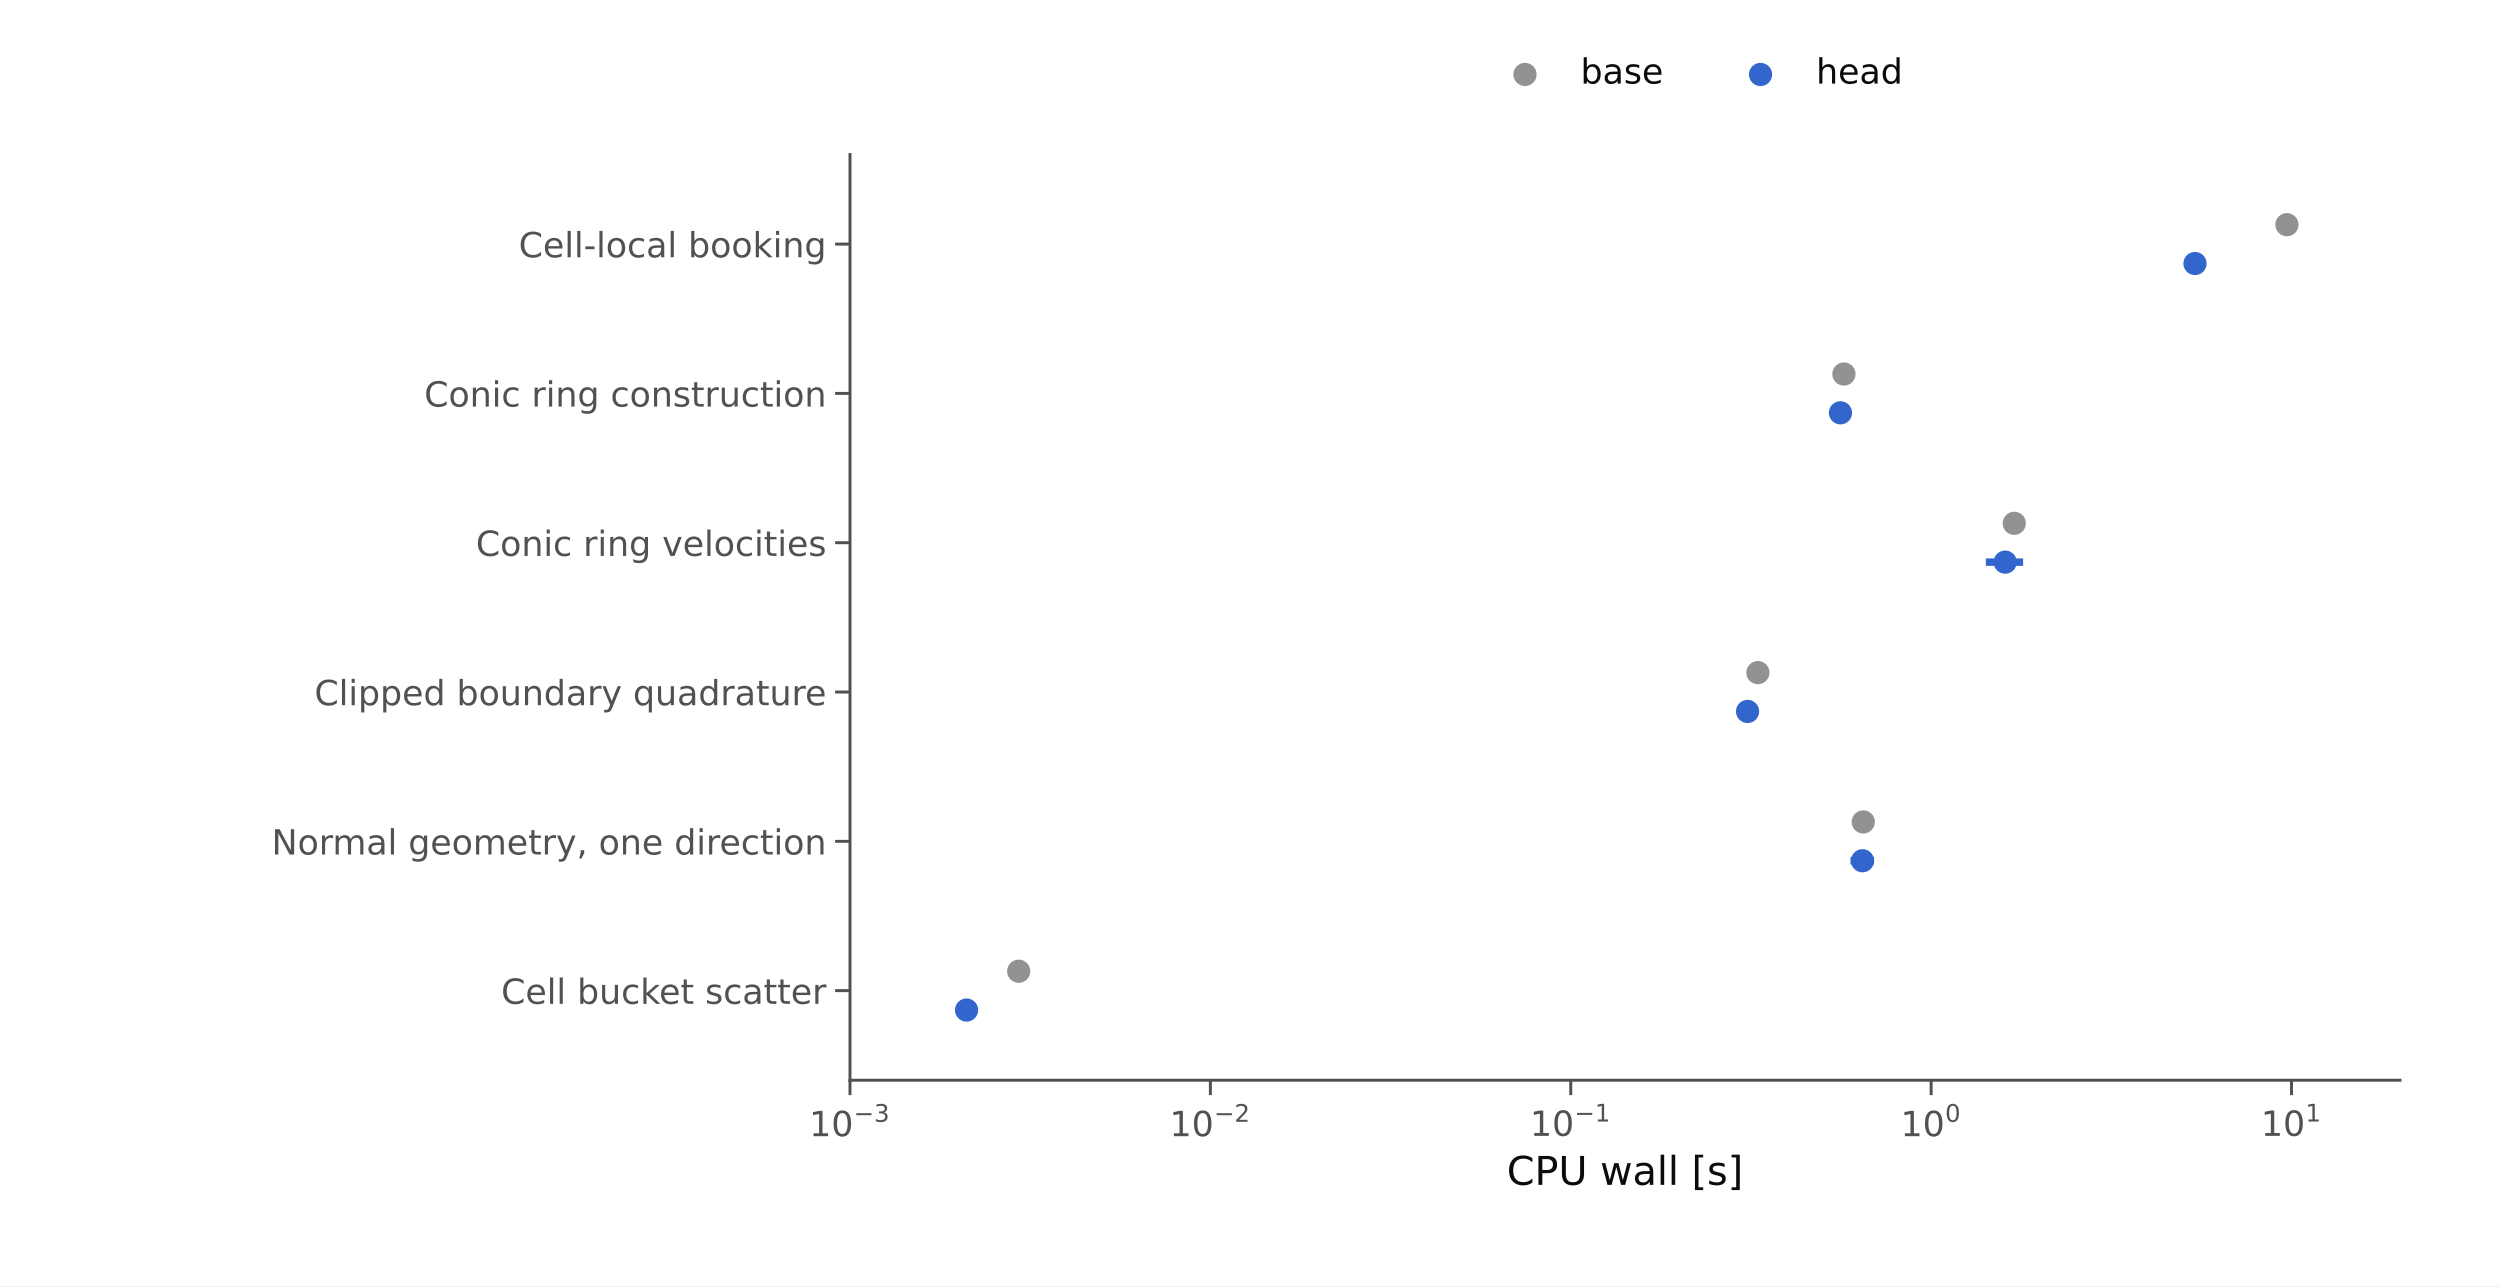
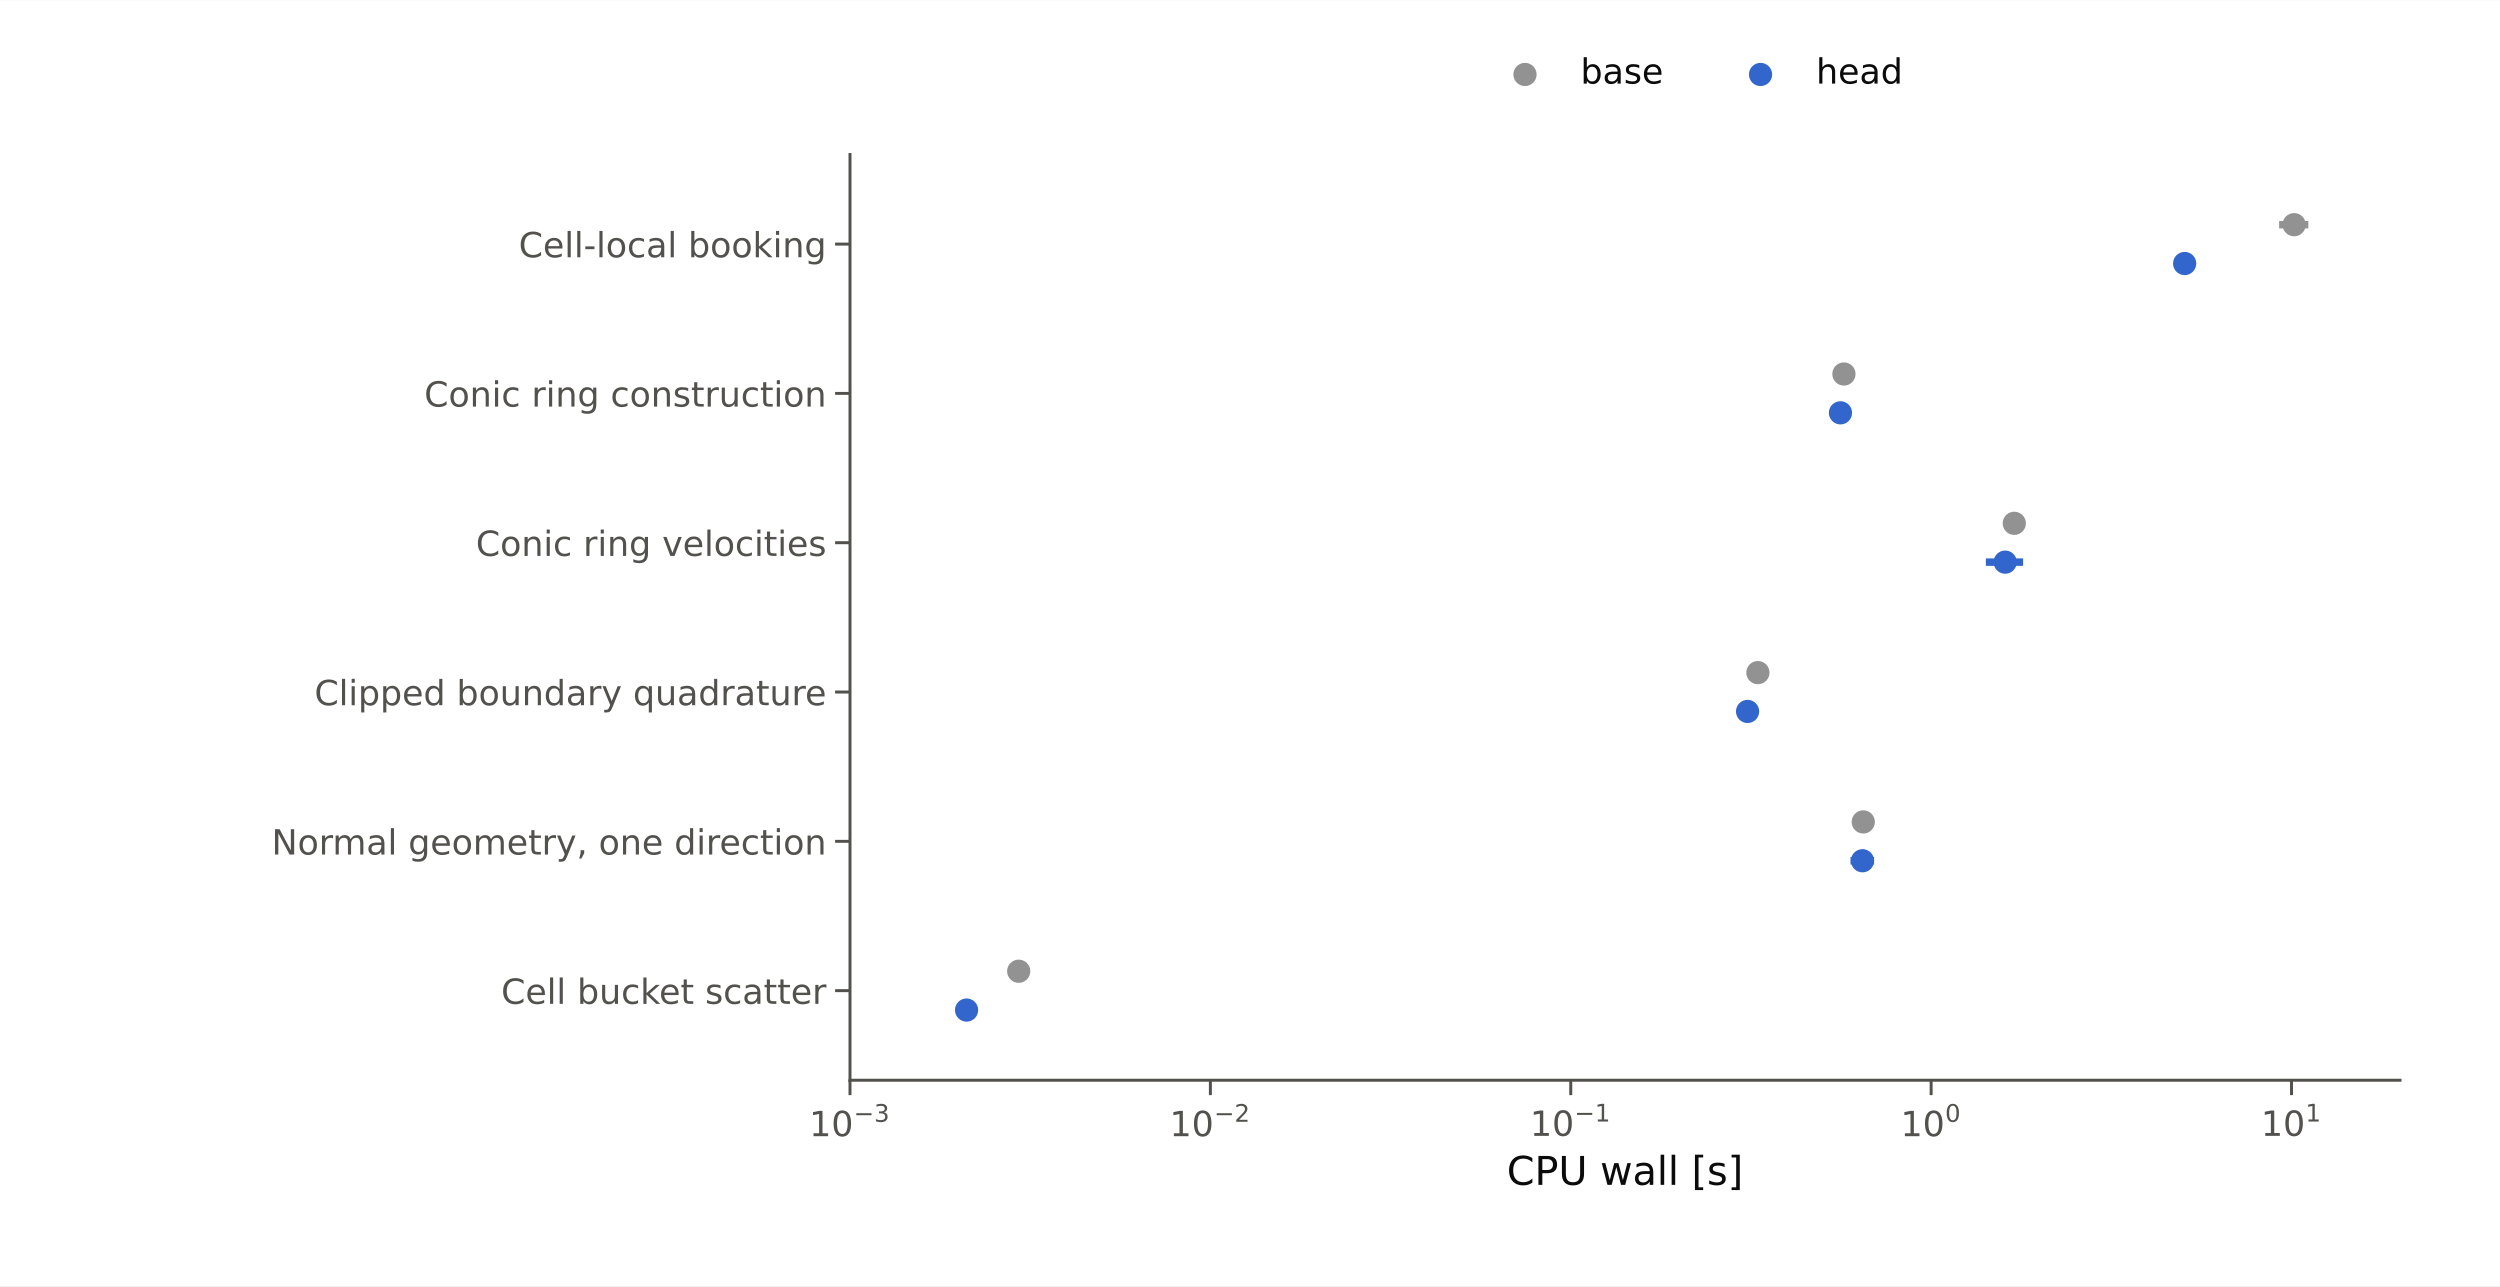
<svg xmlns="http://www.w3.org/2000/svg" xmlns:xlink="http://www.w3.org/1999/xlink" width="31.1cm" height="16cm" viewBox="0 0 1008 518.4" version="1.1">
  <defs>
    <style type="text/css">*{stroke-linejoin: round; stroke-linecap: butt}</style>
  </defs>
  <g id="figure_1">
    <g id="patch_1">
      <path d="M 0 518.4  L 1008 518.4  L 1008 0  L 0 0  z " style="fill: #ffffff" />
    </g>
    <g id="axes_1">
      <g id="patch_2">
        <path d="M 342.72 435.456  L 967.68 435.456  L 967.68 62.208  L 342.72 62.208  z " style="fill: #ffffff" />
      </g>
      <g id="matplotlib.axis_1">
        <g id="xtick_1">
          <g id="line2d_1">
            <defs>
-               <path id="ma15130c07b" d="M 0 0  L 0 6  " style="stroke: #52514e; stroke-width: 1.2" />
+               <path id="md752ea3f9a" d="M 0 0  L 0 6  " style="stroke: #52514e; stroke-width: 1.2" />
            </defs>
            <g>
-               <use xlink:href="#ma15130c07b" x="342.72" y="435.456" style="fill: #52514e; stroke: #52514e; stroke-width: 1.2" />
+               <use xlink:href="#md752ea3f9a" x="342.72" y="435.456" style="fill: #52514e; stroke: #52514e; stroke-width: 1.2" />
            </g>
          </g>
          <g id="text_1">
            <g style="fill: #52514e" transform="translate(326.27 458.116) scale(0.14 -0.14)">
              <defs>
                <path id="DejaVuSans-14" d="M 794 531  L 1825 531  L 1825 4091  L 703 3866  L 703 4441  L 1819 4666  L 2450 4666  L 2450 531  L 3481 531  L 3481 0  L 794 0  L 794 531  z " transform="scale(0.015625)" />
                <path id="DejaVuSans-13" d="M 2034 4250  Q 1547 4250 1301 3770  Q 1056 3291 1056 2328  Q 1056 1369 1301 889  Q 1547 409 2034 409  Q 2525 409 2770 889  Q 3016 1369 3016 2328  Q 3016 3291 2770 3770  Q 2525 4250 2034 4250  z M 2034 4750  Q 2819 4750 3233 4129  Q 3647 3509 3647 2328  Q 3647 1150 3233 529  Q 2819 -91 2034 -91  Q 1250 -91 836 529  Q 422 1150 422 2328  Q 422 3509 836 4129  Q 1250 4750 2034 4750  z " transform="scale(0.015625)" />
                <path id="DejaVuSans-c9c" d="M 678 2272  L 4684 2272  L 4684 1741  L 678 1741  L 678 2272  z " transform="scale(0.015625)" />
                <path id="DejaVuSans-16" d="M 2597 2516  Q 3050 2419 3304 2112  Q 3559 1806 3559 1356  Q 3559 666 3084 287  Q 2609 -91 1734 -91  Q 1441 -91 1130 -33  Q 819 25 488 141  L 488 750  Q 750 597 1062 519  Q 1375 441 1716 441  Q 2309 441 2620 675  Q 2931 909 2931 1356  Q 2931 1769 2642 2001  Q 2353 2234 1838 2234  L 1294 2234  L 1294 2753  L 1863 2753  Q 2328 2753 2575 2939  Q 2822 3125 2822 3475  Q 2822 3834 2567 4026  Q 2313 4219 1838 4219  Q 1578 4219 1281 4162  Q 984 4106 628 3988  L 628 4550  Q 988 4650 1302 4700  Q 1616 4750 1894 4750  Q 2613 4750 3031 4423  Q 3450 4097 3450 3541  Q 3450 3153 3228 2886  Q 3006 2619 2597 2516  z " transform="scale(0.015625)" />
              </defs>
              <use xlink:href="#DejaVuSans-14" transform="translate(0 0.746875)" />
              <use xlink:href="#DejaVuSans-13" transform="translate(63.62305 0.746875)" />
              <use xlink:href="#DejaVuSans-c9c" transform="translate(128.2031 42.04688) scale(0.7)" />
              <use xlink:href="#DejaVuSans-16" transform="translate(186.8555 42.04688) scale(0.7)" />
            </g>
          </g>
        </g>
        <g id="xtick_2">
          <g id="line2d_2">
            <g>
-               <use xlink:href="#ma15130c07b" x="488.025" y="435.456" style="fill: #52514e; stroke: #52514e; stroke-width: 1.2" />
+               <use xlink:href="#md752ea3f9a" x="488.025" y="435.456" style="fill: #52514e; stroke: #52514e; stroke-width: 1.2" />
            </g>
          </g>
          <g id="text_2">
            <g style="fill: #52514e" transform="translate(471.5747 458.116) scale(0.14 -0.14)">
              <defs>
                <path id="DejaVuSans-15" d="M 1228 531  L 3431 531  L 3431 0  L 469 0  L 469 531  Q 828 903 1448 1529  Q 2069 2156 2228 2338  Q 2531 2678 2651 2914  Q 2772 3150 2772 3378  Q 2772 3750 2511 3984  Q 2250 4219 1831 4219  Q 1534 4219 1204 4116  Q 875 4013 500 3803  L 500 4441  Q 881 4594 1212 4672  Q 1544 4750 1819 4750  Q 2544 4750 2975 4387  Q 3406 4025 3406 3419  Q 3406 3131 3298 2873  Q 3191 2616 2906 2266  Q 2828 2175 2409 1742  Q 1991 1309 1228 531  z " transform="scale(0.015625)" />
              </defs>
              <use xlink:href="#DejaVuSans-14" transform="translate(0 0.746875)" />
              <use xlink:href="#DejaVuSans-13" transform="translate(63.62305 0.746875)" />
              <use xlink:href="#DejaVuSans-c9c" transform="translate(128.2031 42.04688) scale(0.7)" />
              <use xlink:href="#DejaVuSans-15" transform="translate(186.8555 42.04688) scale(0.7)" />
            </g>
          </g>
        </g>
        <g id="xtick_3">
          <g id="line2d_3">
            <g>
-               <use xlink:href="#ma15130c07b" x="633.329" y="435.456" style="fill: #52514e; stroke: #52514e; stroke-width: 1.2" />
+               <use xlink:href="#md752ea3f9a" x="633.329" y="435.456" style="fill: #52514e; stroke: #52514e; stroke-width: 1.2" />
            </g>
          </g>
          <g id="text_3">
            <g style="fill: #52514e" transform="translate(616.8795 457.976) scale(0.14 -0.14)">
              <use xlink:href="#DejaVuSans-14" transform="translate(0 0.665625)" />
              <use xlink:href="#DejaVuSans-13" transform="translate(63.62305 0.665625)" />
              <use xlink:href="#DejaVuSans-c9c" transform="translate(128.2031 41.96563) scale(0.7)" />
              <use xlink:href="#DejaVuSans-14" transform="translate(186.8555 41.96563) scale(0.7)" />
            </g>
          </g>
        </g>
        <g id="xtick_4">
          <g id="line2d_4">
            <g>
-               <use xlink:href="#ma15130c07b" x="778.634" y="435.456" style="fill: #52514e; stroke: #52514e; stroke-width: 1.2" />
+               <use xlink:href="#md752ea3f9a" x="778.634" y="435.456" style="fill: #52514e; stroke: #52514e; stroke-width: 1.2" />
            </g>
          </g>
          <g id="text_4">
            <g style="fill: #52514e" transform="translate(766.3142 458.116) scale(0.14 -0.14)">
              <use xlink:href="#DejaVuSans-14" transform="translate(0 0.746875)" />
              <use xlink:href="#DejaVuSans-13" transform="translate(63.62305 0.746875)" />
              <use xlink:href="#DejaVuSans-13" transform="translate(128.2031 42.04688) scale(0.7)" />
            </g>
          </g>
        </g>
        <g id="xtick_5">
          <g id="line2d_5">
            <g>
-               <use xlink:href="#ma15130c07b" x="923.939" y="435.456" style="fill: #52514e; stroke: #52514e; stroke-width: 1.2" />
+               <use xlink:href="#md752ea3f9a" x="923.939" y="435.456" style="fill: #52514e; stroke: #52514e; stroke-width: 1.2" />
            </g>
          </g>
          <g id="text_5">
            <g style="fill: #52514e" transform="translate(911.6189 457.976) scale(0.14 -0.14)">
              <use xlink:href="#DejaVuSans-14" transform="translate(0 0.665625)" />
              <use xlink:href="#DejaVuSans-13" transform="translate(63.62305 0.665625)" />
              <use xlink:href="#DejaVuSans-14" transform="translate(128.2031 41.96563) scale(0.7)" />
            </g>
          </g>
        </g>
        <g id="text_6">
          <g style="fill: #0b0b0b" transform="translate(607.55 477.6368) scale(0.16 -0.16)">
            <defs>
              <path id="DejaVuSans-26" d="M 4122 4306  L 4122 3641  Q 3803 3938 3442 4084  Q 3081 4231 2675 4231  Q 1875 4231 1450 3742  Q 1025 3253 1025 2328  Q 1025 1406 1450 917  Q 1875 428 2675 428  Q 3081 428 3442 575  Q 3803 722 4122 1019  L 4122 359  Q 3791 134 3420 21  Q 3050 -91 2638 -91  Q 1578 -91 968 557  Q 359 1206 359 2328  Q 359 3453 968 4101  Q 1578 4750 2638 4750  Q 3056 4750 3426 4639  Q 3797 4528 4122 4306  z " transform="scale(0.015625)" />
              <path id="DejaVuSans-33" d="M 1259 4147  L 1259 2394  L 2053 2394  Q 2494 2394 2734 2622  Q 2975 2850 2975 3272  Q 2975 3691 2734 3919  Q 2494 4147 2053 4147  L 1259 4147  z M 628 4666  L 2053 4666  Q 2838 4666 3239 4311  Q 3641 3956 3641 3272  Q 3641 2581 3239 2228  Q 2838 1875 2053 1875  L 1259 1875  L 1259 0  L 628 0  L 628 4666  z " transform="scale(0.015625)" />
              <path id="DejaVuSans-38" d="M 556 4666  L 1191 4666  L 1191 1831  Q 1191 1081 1462 751  Q 1734 422 2344 422  Q 2950 422 3222 751  Q 3494 1081 3494 1831  L 3494 4666  L 4128 4666  L 4128 1753  Q 4128 841 3676 375  Q 3225 -91 2344 -91  Q 1459 -91 1007 375  Q 556 841 556 1753  L 556 4666  z " transform="scale(0.015625)" />
              <path id="DejaVuSans-3" transform="scale(0.015625)" />
              <path id="DejaVuSans-5a" d="M 269 3500  L 844 3500  L 1563 769  L 2278 3500  L 2956 3500  L 3675 769  L 4391 3500  L 4966 3500  L 4050 0  L 3372 0  L 2619 2869  L 1863 0  L 1184 0  L 269 3500  z " transform="scale(0.015625)" />
              <path id="DejaVuSans-44" d="M 2194 1759  Q 1497 1759 1228 1600  Q 959 1441 959 1056  Q 959 750 1161 570  Q 1363 391 1709 391  Q 2188 391 2477 730  Q 2766 1069 2766 1631  L 2766 1759  L 2194 1759  z M 3341 1997  L 3341 0  L 2766 0  L 2766 531  Q 2569 213 2275 61  Q 1981 -91 1556 -91  Q 1019 -91 701 211  Q 384 513 384 1019  Q 384 1609 779 1909  Q 1175 2209 1959 2209  L 2766 2209  L 2766 2266  Q 2766 2663 2505 2880  Q 2244 3097 1772 3097  Q 1472 3097 1187 3025  Q 903 2953 641 2809  L 641 3341  Q 956 3463 1253 3523  Q 1550 3584 1831 3584  Q 2591 3584 2966 3190  Q 3341 2797 3341 1997  z " transform="scale(0.015625)" />
              <path id="DejaVuSans-4f" d="M 603 4863  L 1178 4863  L 1178 0  L 603 0  L 603 4863  z " transform="scale(0.015625)" />
              <path id="DejaVuSans-3e" d="M 550 4863  L 1875 4863  L 1875 4416  L 1125 4416  L 1125 -397  L 1875 -397  L 1875 -844  L 550 -844  L 550 4863  z " transform="scale(0.015625)" />
              <path id="DejaVuSans-56" d="M 2834 3397  L 2834 2853  Q 2591 2978 2328 3040  Q 2066 3103 1784 3103  Q 1356 3103 1142 2972  Q 928 2841 928 2578  Q 928 2378 1081 2264  Q 1234 2150 1697 2047  L 1894 2003  Q 2506 1872 2764 1633  Q 3022 1394 3022 966  Q 3022 478 2636 193  Q 2250 -91 1575 -91  Q 1294 -91 989 -36  Q 684 19 347 128  L 347 722  Q 666 556 975 473  Q 1284 391 1588 391  Q 1994 391 2212 530  Q 2431 669 2431 922  Q 2431 1156 2273 1281  Q 2116 1406 1581 1522  L 1381 1569  Q 847 1681 609 1914  Q 372 2147 372 2553  Q 372 3047 722 3315  Q 1072 3584 1716 3584  Q 2034 3584 2315 3537  Q 2597 3491 2834 3397  z " transform="scale(0.015625)" />
              <path id="DejaVuSans-40" d="M 1947 4863  L 1947 -844  L 622 -844  L 622 -397  L 1369 -397  L 1369 4416  L 622 4416  L 622 4863  L 1947 4863  z " transform="scale(0.015625)" />
            </defs>
            <use xlink:href="#DejaVuSans-26" />
            <use xlink:href="#DejaVuSans-33" transform="translate(69.82812 0)" />
            <use xlink:href="#DejaVuSans-38" transform="translate(130.125 0)" />
            <use xlink:href="#DejaVuSans-3" transform="translate(203.3125 0)" />
            <use xlink:href="#DejaVuSans-5a" transform="translate(235.0938 0)" />
            <use xlink:href="#DejaVuSans-44" transform="translate(316.875 0)" />
            <use xlink:href="#DejaVuSans-4f" transform="translate(378.1562 0)" />
            <use xlink:href="#DejaVuSans-4f" transform="translate(405.9375 0)" />
            <use xlink:href="#DejaVuSans-3" transform="translate(433.7188 0)" />
            <use xlink:href="#DejaVuSans-3e" transform="translate(465.5 0)" />
            <use xlink:href="#DejaVuSans-56" transform="translate(504.5156 0)" />
            <use xlink:href="#DejaVuSans-40" transform="translate(556.6094 0)" />
          </g>
        </g>
      </g>
      <g id="matplotlib.axis_2">
        <g id="ytick_1">
          <g id="line2d_6">
            <defs>
-               <path id="me0697104dd" d="M 0 0  L -6 0  " style="stroke: #52514e; stroke-width: 1.2" />
+               <path id="m63a40d1eb7" d="M 0 0  L -6 0  " style="stroke: #52514e; stroke-width: 1.2" />
            </defs>
            <g>
-               <use xlink:href="#me0697104dd" x="342.72" y="98.329" style="fill: #52514e; stroke: #52514e; stroke-width: 1.2" />
+               <use xlink:href="#m63a40d1eb7" x="342.72" y="98.329" style="fill: #52514e; stroke: #52514e; stroke-width: 1.2" />
            </g>
          </g>
          <g id="text_7">
            <g style="fill: #52514e" transform="translate(209.1516 103.6477) scale(0.14 -0.14)">
              <defs>
                <path id="DejaVuSans-48" d="M 3597 1894  L 3597 1613  L 953 1613  Q 991 1019 1311 708  Q 1631 397 2203 397  Q 2534 397 2845 478  Q 3156 559 3463 722  L 3463 178  Q 3153 47 2828 -22  Q 2503 -91 2169 -91  Q 1331 -91 842 396  Q 353 884 353 1716  Q 353 2575 817 3079  Q 1281 3584 2069 3584  Q 2775 3584 3186 3129  Q 3597 2675 3597 1894  z M 3022 2063  Q 3016 2534 2758 2815  Q 2500 3097 2075 3097  Q 1594 3097 1305 2825  Q 1016 2553 972 2059  L 3022 2063  z " transform="scale(0.015625)" />
                <path id="DejaVuSans-10" d="M 313 2009  L 1997 2009  L 1997 1497  L 313 1497  L 313 2009  z " transform="scale(0.015625)" />
                <path id="DejaVuSans-52" d="M 1959 3097  Q 1497 3097 1228 2736  Q 959 2375 959 1747  Q 959 1119 1226 758  Q 1494 397 1959 397  Q 2419 397 2687 759  Q 2956 1122 2956 1747  Q 2956 2369 2687 2733  Q 2419 3097 1959 3097  z M 1959 3584  Q 2709 3584 3137 3096  Q 3566 2609 3566 1747  Q 3566 888 3137 398  Q 2709 -91 1959 -91  Q 1206 -91 779 398  Q 353 888 353 1747  Q 353 2609 779 3096  Q 1206 3584 1959 3584  z " transform="scale(0.015625)" />
                <path id="DejaVuSans-46" d="M 3122 3366  L 3122 2828  Q 2878 2963 2633 3030  Q 2388 3097 2138 3097  Q 1578 3097 1268 2742  Q 959 2388 959 1747  Q 959 1106 1268 751  Q 1578 397 2138 397  Q 2388 397 2633 464  Q 2878 531 3122 666  L 3122 134  Q 2881 22 2623 -34  Q 2366 -91 2075 -91  Q 1284 -91 818 406  Q 353 903 353 1747  Q 353 2603 823 3093  Q 1294 3584 2113 3584  Q 2378 3584 2631 3529  Q 2884 3475 3122 3366  z " transform="scale(0.015625)" />
                <path id="DejaVuSans-45" d="M 3116 1747  Q 3116 2381 2855 2742  Q 2594 3103 2138 3103  Q 1681 3103 1420 2742  Q 1159 2381 1159 1747  Q 1159 1113 1420 752  Q 1681 391 2138 391  Q 2594 391 2855 752  Q 3116 1113 3116 1747  z M 1159 2969  Q 1341 3281 1617 3432  Q 1894 3584 2278 3584  Q 2916 3584 3314 3078  Q 3713 2572 3713 1747  Q 3713 922 3314 415  Q 2916 -91 2278 -91  Q 1894 -91 1617 61  Q 1341 213 1159 525  L 1159 0  L 581 0  L 581 4863  L 1159 4863  L 1159 2969  z " transform="scale(0.015625)" />
                <path id="DejaVuSans-4e" d="M 581 4863  L 1159 4863  L 1159 1991  L 2875 3500  L 3609 3500  L 1753 1863  L 3688 0  L 2938 0  L 1159 1709  L 1159 0  L 581 0  L 581 4863  z " transform="scale(0.015625)" />
                <path id="DejaVuSans-4c" d="M 603 3500  L 1178 3500  L 1178 0  L 603 0  L 603 3500  z M 603 4863  L 1178 4863  L 1178 4134  L 603 4134  L 603 4863  z " transform="scale(0.015625)" />
                <path id="DejaVuSans-51" d="M 3513 2113  L 3513 0  L 2938 0  L 2938 2094  Q 2938 2591 2744 2837  Q 2550 3084 2163 3084  Q 1697 3084 1428 2787  Q 1159 2491 1159 1978  L 1159 0  L 581 0  L 581 3500  L 1159 3500  L 1159 2956  Q 1366 3272 1645 3428  Q 1925 3584 2291 3584  Q 2894 3584 3203 3211  Q 3513 2838 3513 2113  z " transform="scale(0.015625)" />
                <path id="DejaVuSans-4a" d="M 2906 1791  Q 2906 2416 2648 2759  Q 2391 3103 1925 3103  Q 1463 3103 1205 2759  Q 947 2416 947 1791  Q 947 1169 1205 825  Q 1463 481 1925 481  Q 2391 481 2648 825  Q 2906 1169 2906 1791  z M 3481 434  Q 3481 -459 3084 -895  Q 2688 -1331 1869 -1331  Q 1566 -1331 1297 -1286  Q 1028 -1241 775 -1147  L 775 -588  Q 1028 -725 1275 -790  Q 1522 -856 1778 -856  Q 2344 -856 2625 -561  Q 2906 -266 2906 331  L 2906 616  Q 2728 306 2450 153  Q 2172 0 1784 0  Q 1141 0 747 490  Q 353 981 353 1791  Q 353 2603 747 3093  Q 1141 3584 1784 3584  Q 2172 3584 2450 3431  Q 2728 3278 2906 2969  L 2906 3500  L 3481 3500  L 3481 434  z " transform="scale(0.015625)" />
              </defs>
              <use xlink:href="#DejaVuSans-26" />
              <use xlink:href="#DejaVuSans-48" transform="translate(69.82812 0)" />
              <use xlink:href="#DejaVuSans-4f" transform="translate(131.3594 0)" />
              <use xlink:href="#DejaVuSans-4f" transform="translate(159.1406 0)" />
              <use xlink:href="#DejaVuSans-10" transform="translate(186.9219 0)" />
              <use xlink:href="#DejaVuSans-4f" transform="translate(223 0)" />
              <use xlink:href="#DejaVuSans-52" transform="translate(250.7812 0)" />
              <use xlink:href="#DejaVuSans-46" transform="translate(311.9688 0)" />
              <use xlink:href="#DejaVuSans-44" transform="translate(366.9531 0)" />
              <use xlink:href="#DejaVuSans-4f" transform="translate(428.2344 0)" />
              <use xlink:href="#DejaVuSans-3" transform="translate(456.0156 0)" />
              <use xlink:href="#DejaVuSans-45" transform="translate(487.7969 0)" />
              <use xlink:href="#DejaVuSans-52" transform="translate(551.2812 0)" />
              <use xlink:href="#DejaVuSans-52" transform="translate(612.4688 0)" />
              <use xlink:href="#DejaVuSans-4e" transform="translate(673.6562 0)" />
              <use xlink:href="#DejaVuSans-4c" transform="translate(731.5625 0)" />
              <use xlink:href="#DejaVuSans-51" transform="translate(759.3438 0)" />
              <use xlink:href="#DejaVuSans-4a" transform="translate(822.7188 0)" />
            </g>
          </g>
        </g>
        <g id="ytick_2">
          <g id="line2d_7">
            <g>
-               <use xlink:href="#me0697104dd" x="342.72" y="158.53" style="fill: #52514e; stroke: #52514e; stroke-width: 1.2" />
+               <use xlink:href="#m63a40d1eb7" x="342.72" y="158.53" style="fill: #52514e; stroke: #52514e; stroke-width: 1.2" />
            </g>
          </g>
          <g id="text_8">
            <g style="fill: #52514e" transform="translate(171.0541 163.849) scale(0.14 -0.14)">
              <defs>
                <path id="DejaVuSans-55" d="M 2631 2963  Q 2534 3019 2420 3045  Q 2306 3072 2169 3072  Q 1681 3072 1420 2755  Q 1159 2438 1159 1844  L 1159 0  L 581 0  L 581 3500  L 1159 3500  L 1159 2956  Q 1341 3275 1631 3429  Q 1922 3584 2338 3584  Q 2397 3584 2469 3576  Q 2541 3569 2628 3553  L 2631 2963  z " transform="scale(0.015625)" />
                <path id="DejaVuSans-57" d="M 1172 4494  L 1172 3500  L 2356 3500  L 2356 3053  L 1172 3053  L 1172 1153  Q 1172 725 1289 603  Q 1406 481 1766 481  L 2356 481  L 2356 0  L 1766 0  Q 1100 0 847 248  Q 594 497 594 1153  L 594 3053  L 172 3053  L 172 3500  L 594 3500  L 594 4494  L 1172 4494  z " transform="scale(0.015625)" />
                <path id="DejaVuSans-58" d="M 544 1381  L 544 3500  L 1119 3500  L 1119 1403  Q 1119 906 1312 657  Q 1506 409 1894 409  Q 2359 409 2629 706  Q 2900 1003 2900 1516  L 2900 3500  L 3475 3500  L 3475 0  L 2900 0  L 2900 538  Q 2691 219 2414 64  Q 2138 -91 1772 -91  Q 1169 -91 856 284  Q 544 659 544 1381  z M 1991 3584  L 1991 3584  z " transform="scale(0.015625)" />
              </defs>
              <use xlink:href="#DejaVuSans-26" />
              <use xlink:href="#DejaVuSans-52" transform="translate(69.82812 0)" />
              <use xlink:href="#DejaVuSans-51" transform="translate(131.0156 0)" />
              <use xlink:href="#DejaVuSans-4c" transform="translate(194.3906 0)" />
              <use xlink:href="#DejaVuSans-46" transform="translate(222.1719 0)" />
              <use xlink:href="#DejaVuSans-3" transform="translate(277.1562 0)" />
              <use xlink:href="#DejaVuSans-55" transform="translate(308.9375 0)" />
              <use xlink:href="#DejaVuSans-4c" transform="translate(350.0469 0)" />
              <use xlink:href="#DejaVuSans-51" transform="translate(377.8281 0)" />
              <use xlink:href="#DejaVuSans-4a" transform="translate(441.2031 0)" />
              <use xlink:href="#DejaVuSans-3" transform="translate(504.6875 0)" />
              <use xlink:href="#DejaVuSans-46" transform="translate(536.4688 0)" />
              <use xlink:href="#DejaVuSans-52" transform="translate(591.4531 0)" />
              <use xlink:href="#DejaVuSans-51" transform="translate(652.6406 0)" />
              <use xlink:href="#DejaVuSans-56" transform="translate(716.0156 0)" />
              <use xlink:href="#DejaVuSans-57" transform="translate(768.1094 0)" />
              <use xlink:href="#DejaVuSans-55" transform="translate(807.3125 0)" />
              <use xlink:href="#DejaVuSans-58" transform="translate(848.4219 0)" />
              <use xlink:href="#DejaVuSans-46" transform="translate(911.7969 0)" />
              <use xlink:href="#DejaVuSans-57" transform="translate(966.7812 0)" />
              <use xlink:href="#DejaVuSans-4c" transform="translate(1005.984 0)" />
              <use xlink:href="#DejaVuSans-52" transform="translate(1033.766 0)" />
              <use xlink:href="#DejaVuSans-51" transform="translate(1094.953 0)" />
            </g>
          </g>
        </g>
        <g id="ytick_3">
          <g id="line2d_8">
            <g>
-               <use xlink:href="#me0697104dd" x="342.72" y="218.731" style="fill: #52514e; stroke: #52514e; stroke-width: 1.2" />
+               <use xlink:href="#m63a40d1eb7" x="342.72" y="218.731" style="fill: #52514e; stroke: #52514e; stroke-width: 1.2" />
            </g>
          </g>
          <g id="text_9">
            <g style="fill: #52514e" transform="translate(191.8856 224.0503) scale(0.14 -0.14)">
              <defs>
                <path id="DejaVuSans-59" d="M 191 3500  L 800 3500  L 1894 563  L 2988 3500  L 3597 3500  L 2284 0  L 1503 0  L 191 3500  z " transform="scale(0.015625)" />
              </defs>
              <use xlink:href="#DejaVuSans-26" />
              <use xlink:href="#DejaVuSans-52" transform="translate(69.82812 0)" />
              <use xlink:href="#DejaVuSans-51" transform="translate(131.0156 0)" />
              <use xlink:href="#DejaVuSans-4c" transform="translate(194.3906 0)" />
              <use xlink:href="#DejaVuSans-46" transform="translate(222.1719 0)" />
              <use xlink:href="#DejaVuSans-3" transform="translate(277.1562 0)" />
              <use xlink:href="#DejaVuSans-55" transform="translate(308.9375 0)" />
              <use xlink:href="#DejaVuSans-4c" transform="translate(350.0469 0)" />
              <use xlink:href="#DejaVuSans-51" transform="translate(377.8281 0)" />
              <use xlink:href="#DejaVuSans-4a" transform="translate(441.2031 0)" />
              <use xlink:href="#DejaVuSans-3" transform="translate(504.6875 0)" />
              <use xlink:href="#DejaVuSans-59" transform="translate(536.4688 0)" />
              <use xlink:href="#DejaVuSans-48" transform="translate(595.6562 0)" />
              <use xlink:href="#DejaVuSans-4f" transform="translate(657.1875 0)" />
              <use xlink:href="#DejaVuSans-52" transform="translate(684.9688 0)" />
              <use xlink:href="#DejaVuSans-46" transform="translate(746.1562 0)" />
              <use xlink:href="#DejaVuSans-4c" transform="translate(801.1406 0)" />
              <use xlink:href="#DejaVuSans-57" transform="translate(828.9219 0)" />
              <use xlink:href="#DejaVuSans-4c" transform="translate(868.125 0)" />
              <use xlink:href="#DejaVuSans-48" transform="translate(895.9062 0)" />
              <use xlink:href="#DejaVuSans-56" transform="translate(957.4375 0)" />
            </g>
          </g>
        </g>
        <g id="ytick_4">
          <g id="line2d_9">
            <g>
-               <use xlink:href="#me0697104dd" x="342.72" y="278.933" style="fill: #52514e; stroke: #52514e; stroke-width: 1.2" />
+               <use xlink:href="#m63a40d1eb7" x="342.72" y="278.933" style="fill: #52514e; stroke: #52514e; stroke-width: 1.2" />
            </g>
          </g>
          <g id="text_10">
            <g style="fill: #52514e" transform="translate(126.7966 284.2516) scale(0.14 -0.14)">
              <defs>
                <path id="DejaVuSans-53" d="M 1159 525  L 1159 -1331  L 581 -1331  L 581 3500  L 1159 3500  L 1159 2969  Q 1341 3281 1617 3432  Q 1894 3584 2278 3584  Q 2916 3584 3314 3078  Q 3713 2572 3713 1747  Q 3713 922 3314 415  Q 2916 -91 2278 -91  Q 1894 -91 1617 61  Q 1341 213 1159 525  z M 3116 1747  Q 3116 2381 2855 2742  Q 2594 3103 2138 3103  Q 1681 3103 1420 2742  Q 1159 2381 1159 1747  Q 1159 1113 1420 752  Q 1681 391 2138 391  Q 2594 391 2855 752  Q 3116 1113 3116 1747  z " transform="scale(0.015625)" />
                <path id="DejaVuSans-47" d="M 2906 2969  L 2906 4863  L 3481 4863  L 3481 0  L 2906 0  L 2906 525  Q 2725 213 2448 61  Q 2172 -91 1784 -91  Q 1150 -91 751 415  Q 353 922 353 1747  Q 353 2572 751 3078  Q 1150 3584 1784 3584  Q 2172 3584 2448 3432  Q 2725 3281 2906 2969  z M 947 1747  Q 947 1113 1208 752  Q 1469 391 1925 391  Q 2381 391 2643 752  Q 2906 1113 2906 1747  Q 2906 2381 2643 2742  Q 2381 3103 1925 3103  Q 1469 3103 1208 2742  Q 947 2381 947 1747  z " transform="scale(0.015625)" />
                <path id="DejaVuSans-5c" d="M 2059 -325  Q 1816 -950 1584 -1140  Q 1353 -1331 966 -1331  L 506 -1331  L 506 -850  L 844 -850  Q 1081 -850 1212 -737  Q 1344 -625 1503 -206  L 1606 56  L 191 3500  L 800 3500  L 1894 763  L 2988 3500  L 3597 3500  L 2059 -325  z " transform="scale(0.015625)" />
                <path id="DejaVuSans-54" d="M 947 1747  Q 947 1113 1208 752  Q 1469 391 1925 391  Q 2381 391 2643 752  Q 2906 1113 2906 1747  Q 2906 2381 2643 2742  Q 2381 3103 1925 3103  Q 1469 3103 1208 2742  Q 947 2381 947 1747  z M 2906 525  Q 2725 213 2448 61  Q 2172 -91 1784 -91  Q 1150 -91 751 415  Q 353 922 353 1747  Q 353 2572 751 3078  Q 1150 3584 1784 3584  Q 2172 3584 2448 3432  Q 2725 3281 2906 2969  L 2906 3500  L 3481 3500  L 3481 -1331  L 2906 -1331  L 2906 525  z " transform="scale(0.015625)" />
              </defs>
              <use xlink:href="#DejaVuSans-26" />
              <use xlink:href="#DejaVuSans-4f" transform="translate(69.82812 0)" />
              <use xlink:href="#DejaVuSans-4c" transform="translate(97.60938 0)" />
              <use xlink:href="#DejaVuSans-53" transform="translate(125.3906 0)" />
              <use xlink:href="#DejaVuSans-53" transform="translate(188.875 0)" />
              <use xlink:href="#DejaVuSans-48" transform="translate(252.3594 0)" />
              <use xlink:href="#DejaVuSans-47" transform="translate(313.8906 0)" />
              <use xlink:href="#DejaVuSans-3" transform="translate(377.375 0)" />
              <use xlink:href="#DejaVuSans-45" transform="translate(409.1562 0)" />
              <use xlink:href="#DejaVuSans-52" transform="translate(472.6406 0)" />
              <use xlink:href="#DejaVuSans-58" transform="translate(533.8281 0)" />
              <use xlink:href="#DejaVuSans-51" transform="translate(597.2031 0)" />
              <use xlink:href="#DejaVuSans-47" transform="translate(660.5781 0)" />
              <use xlink:href="#DejaVuSans-44" transform="translate(724.0625 0)" />
              <use xlink:href="#DejaVuSans-55" transform="translate(785.3438 0)" />
              <use xlink:href="#DejaVuSans-5c" transform="translate(826.4531 0)" />
              <use xlink:href="#DejaVuSans-3" transform="translate(885.6406 0)" />
              <use xlink:href="#DejaVuSans-54" transform="translate(917.4219 0)" />
              <use xlink:href="#DejaVuSans-58" transform="translate(980.9062 0)" />
              <use xlink:href="#DejaVuSans-44" transform="translate(1044.281 0)" />
              <use xlink:href="#DejaVuSans-47" transform="translate(1105.562 0)" />
              <use xlink:href="#DejaVuSans-55" transform="translate(1169.047 0)" />
              <use xlink:href="#DejaVuSans-44" transform="translate(1210.156 0)" />
              <use xlink:href="#DejaVuSans-57" transform="translate(1271.438 0)" />
              <use xlink:href="#DejaVuSans-58" transform="translate(1310.641 0)" />
              <use xlink:href="#DejaVuSans-55" transform="translate(1374.016 0)" />
              <use xlink:href="#DejaVuSans-48" transform="translate(1412.922 0)" />
            </g>
          </g>
        </g>
        <g id="ytick_5">
          <g id="line2d_10">
            <g>
-               <use xlink:href="#me0697104dd" x="342.72" y="339.134" style="fill: #52514e; stroke: #52514e; stroke-width: 1.2" />
+               <use xlink:href="#m63a40d1eb7" x="342.72" y="339.134" style="fill: #52514e; stroke: #52514e; stroke-width: 1.2" />
            </g>
          </g>
          <g id="text_11">
            <g style="fill: #52514e" transform="translate(109.5109 344.4528) scale(0.14 -0.14)">
              <defs>
                <path id="DejaVuSans-31" d="M 628 4666  L 1478 4666  L 3547 763  L 3547 4666  L 4159 4666  L 4159 0  L 3309 0  L 1241 3903  L 1241 0  L 628 0  L 628 4666  z " transform="scale(0.015625)" />
                <path id="DejaVuSans-50" d="M 3328 2828  Q 3544 3216 3844 3400  Q 4144 3584 4550 3584  Q 5097 3584 5394 3201  Q 5691 2819 5691 2113  L 5691 0  L 5113 0  L 5113 2094  Q 5113 2597 4934 2840  Q 4756 3084 4391 3084  Q 3944 3084 3684 2787  Q 3425 2491 3425 1978  L 3425 0  L 2847 0  L 2847 2094  Q 2847 2600 2669 2842  Q 2491 3084 2119 3084  Q 1678 3084 1418 2786  Q 1159 2488 1159 1978  L 1159 0  L 581 0  L 581 3500  L 1159 3500  L 1159 2956  Q 1356 3278 1631 3431  Q 1906 3584 2284 3584  Q 2666 3584 2933 3390  Q 3200 3197 3328 2828  z " transform="scale(0.015625)" />
                <path id="DejaVuSans-f" d="M 750 794  L 1409 794  L 1409 256  L 897 -744  L 494 -744  L 750 256  L 750 794  z " transform="scale(0.015625)" />
              </defs>
              <use xlink:href="#DejaVuSans-31" />
              <use xlink:href="#DejaVuSans-52" transform="translate(74.8125 0)" />
              <use xlink:href="#DejaVuSans-55" transform="translate(136 0)" />
              <use xlink:href="#DejaVuSans-50" transform="translate(175.3594 0)" />
              <use xlink:href="#DejaVuSans-44" transform="translate(272.7656 0)" />
              <use xlink:href="#DejaVuSans-4f" transform="translate(334.0469 0)" />
              <use xlink:href="#DejaVuSans-3" transform="translate(361.8281 0)" />
              <use xlink:href="#DejaVuSans-4a" transform="translate(393.6094 0)" />
              <use xlink:href="#DejaVuSans-48" transform="translate(457.0938 0)" />
              <use xlink:href="#DejaVuSans-52" transform="translate(518.625 0)" />
              <use xlink:href="#DejaVuSans-50" transform="translate(579.8125 0)" />
              <use xlink:href="#DejaVuSans-48" transform="translate(677.2188 0)" />
              <use xlink:href="#DejaVuSans-57" transform="translate(738.75 0)" />
              <use xlink:href="#DejaVuSans-55" transform="translate(777.9531 0)" />
              <use xlink:href="#DejaVuSans-5c" transform="translate(819.0625 0)" />
              <use xlink:href="#DejaVuSans-f" transform="translate(878.25 0)" />
              <use xlink:href="#DejaVuSans-3" transform="translate(910.0312 0)" />
              <use xlink:href="#DejaVuSans-52" transform="translate(941.8125 0)" />
              <use xlink:href="#DejaVuSans-51" transform="translate(1003 0)" />
              <use xlink:href="#DejaVuSans-48" transform="translate(1066.375 0)" />
              <use xlink:href="#DejaVuSans-3" transform="translate(1127.906 0)" />
              <use xlink:href="#DejaVuSans-47" transform="translate(1159.688 0)" />
              <use xlink:href="#DejaVuSans-4c" transform="translate(1223.172 0)" />
              <use xlink:href="#DejaVuSans-55" transform="translate(1250.953 0)" />
              <use xlink:href="#DejaVuSans-48" transform="translate(1289.859 0)" />
              <use xlink:href="#DejaVuSans-46" transform="translate(1351.391 0)" />
              <use xlink:href="#DejaVuSans-57" transform="translate(1406.375 0)" />
              <use xlink:href="#DejaVuSans-4c" transform="translate(1445.578 0)" />
              <use xlink:href="#DejaVuSans-52" transform="translate(1473.359 0)" />
              <use xlink:href="#DejaVuSans-51" transform="translate(1534.547 0)" />
            </g>
          </g>
        </g>
        <g id="ytick_6">
          <g id="line2d_11">
            <g>
-               <use xlink:href="#me0697104dd" x="342.72" y="399.335" style="fill: #52514e; stroke: #52514e; stroke-width: 1.2" />
+               <use xlink:href="#m63a40d1eb7" x="342.72" y="399.335" style="fill: #52514e; stroke: #52514e; stroke-width: 1.2" />
            </g>
          </g>
          <g id="text_12">
            <g style="fill: #52514e" transform="translate(202.0662 404.6541) scale(0.14 -0.14)">
              <use xlink:href="#DejaVuSans-26" />
              <use xlink:href="#DejaVuSans-48" transform="translate(69.82812 0)" />
              <use xlink:href="#DejaVuSans-4f" transform="translate(131.3594 0)" />
              <use xlink:href="#DejaVuSans-4f" transform="translate(159.1406 0)" />
              <use xlink:href="#DejaVuSans-3" transform="translate(186.9219 0)" />
              <use xlink:href="#DejaVuSans-45" transform="translate(218.7031 0)" />
              <use xlink:href="#DejaVuSans-58" transform="translate(282.1875 0)" />
              <use xlink:href="#DejaVuSans-46" transform="translate(345.5625 0)" />
              <use xlink:href="#DejaVuSans-4e" transform="translate(400.5469 0)" />
              <use xlink:href="#DejaVuSans-48" transform="translate(454.8906 0)" />
              <use xlink:href="#DejaVuSans-57" transform="translate(516.4219 0)" />
              <use xlink:href="#DejaVuSans-3" transform="translate(555.625 0)" />
              <use xlink:href="#DejaVuSans-56" transform="translate(587.4062 0)" />
              <use xlink:href="#DejaVuSans-46" transform="translate(639.5 0)" />
              <use xlink:href="#DejaVuSans-44" transform="translate(694.4844 0)" />
              <use xlink:href="#DejaVuSans-57" transform="translate(755.7656 0)" />
              <use xlink:href="#DejaVuSans-57" transform="translate(794.9688 0)" />
              <use xlink:href="#DejaVuSans-48" transform="translate(834.1719 0)" />
              <use xlink:href="#DejaVuSans-55" transform="translate(895.7031 0)" />
            </g>
          </g>
        </g>
      </g>
      <g id="PathCollection_1">
        <defs>
-           <path id="m905460a53f" d="M 0 4.183  C 1.109 4.183 2.174 3.743 2.958 2.958  C 3.743 2.174 4.183 1.109 4.183 0  C 4.183 -1.109 3.743 -2.174 2.958 -2.958  C 2.174 -3.743 1.109 -4.183 0 -4.183  C -1.109 -4.183 -2.174 -3.743 -2.958 -2.958  C -3.743 -2.174 -4.183 -1.109 -4.183 0  C -4.183 1.109 -3.743 2.174 -2.958 2.958  C -2.174 3.743 -1.109 4.183 0 4.183  z " style="stroke: #929292" />
+           <path id="mfad7a811a1" d="M 0 4.183  C 1.109 4.183 2.174 3.743 2.958 2.958  C 3.743 2.174 4.183 1.109 4.183 0  C 4.183 -1.109 3.743 -2.174 2.958 -2.958  C 2.174 -3.743 1.109 -4.183 0 -4.183  C -1.109 -4.183 -2.174 -3.743 -2.958 -2.958  C -3.743 -2.174 -4.183 -1.109 -4.183 0  C -4.183 1.109 -3.743 2.174 -2.958 2.958  C -2.174 3.743 -1.109 4.183 0 4.183  z " style="stroke: #929292" />
        </defs>
-         <g clip-path="url(#pc604b478e6)">
-           <use xlink:href="#m905460a53f" x="922.086" y="90.503" style="fill: #929292; stroke: #929292" />
-           <use xlink:href="#m905460a53f" x="743.473" y="150.704" style="fill: #929292; stroke: #929292" />
-           <use xlink:href="#m905460a53f" x="812.159" y="210.905" style="fill: #929292; stroke: #929292" />
-           <use xlink:href="#m905460a53f" x="708.786" y="271.106" style="fill: #929292; stroke: #929292" />
-           <use xlink:href="#m905460a53f" x="751.27" y="331.308" style="fill: #929292; stroke: #929292" />
-           <use xlink:href="#m905460a53f" x="410.744" y="391.509" style="fill: #929292; stroke: #929292" />
+         <g clip-path="url(#pf6e6299b58)">
+           <use xlink:href="#mfad7a811a1" x="924.992" y="90.503" style="fill: #929292; stroke: #929292" />
+           <use xlink:href="#mfad7a811a1" x="743.473" y="150.704" style="fill: #929292; stroke: #929292" />
+           <use xlink:href="#mfad7a811a1" x="812.159" y="210.905" style="fill: #929292; stroke: #929292" />
+           <use xlink:href="#mfad7a811a1" x="708.786" y="271.106" style="fill: #929292; stroke: #929292" />
+           <use xlink:href="#mfad7a811a1" x="751.27" y="331.308" style="fill: #929292; stroke: #929292" />
+           <use xlink:href="#mfad7a811a1" x="410.744" y="391.509" style="fill: #929292; stroke: #929292" />
        </g>
      </g>
      <g id="line2d_12">
-         <path d="M 923.674 90.503  L 920.457 90.503  " clip-path="url(#pc604b478e6)" style="fill: none; stroke: #929292; stroke-width: 3; stroke-linecap: square" />
+         <path d="M 929.23 90.503  L 920.448 90.503  " clip-path="url(#pf6e6299b58)" style="fill: none; stroke: #929292; stroke-width: 3; stroke-linecap: square" />
      </g>
      <g id="line2d_13">
-         <path d="M 744.419 150.704  L 742.513 150.704  " clip-path="url(#pc604b478e6)" style="fill: none; stroke: #929292; stroke-width: 3; stroke-linecap: square" />
+         <path d="M 744.419 150.704  L 742.513 150.704  " clip-path="url(#pf6e6299b58)" style="fill: none; stroke: #929292; stroke-width: 3; stroke-linecap: square" />
      </g>
      <g id="line2d_14">
-         <path d="M 814.518 210.905  L 809.709 210.905  " clip-path="url(#pc604b478e6)" style="fill: none; stroke: #929292; stroke-width: 3; stroke-linecap: square" />
+         <path d="M 814.518 210.905  L 809.709 210.905  " clip-path="url(#pf6e6299b58)" style="fill: none; stroke: #929292; stroke-width: 3; stroke-linecap: square" />
      </g>
      <g id="line2d_15">
-         <path d="M 710.35 271.106  L 707.183 271.106  " clip-path="url(#pc604b478e6)" style="fill: none; stroke: #929292; stroke-width: 3; stroke-linecap: square" />
+         <path d="M 710.35 271.106  L 707.183 271.106  " clip-path="url(#pf6e6299b58)" style="fill: none; stroke: #929292; stroke-width: 3; stroke-linecap: square" />
      </g>
      <g id="line2d_16">
-         <path d="M 751.308 331.308  L 751.232 331.308  " clip-path="url(#pc604b478e6)" style="fill: none; stroke: #929292; stroke-width: 3; stroke-linecap: square" />
+         <path d="M 751.308 331.308  L 751.232 331.308  " clip-path="url(#pf6e6299b58)" style="fill: none; stroke: #929292; stroke-width: 3; stroke-linecap: square" />
      </g>
      <g id="line2d_17">
-         <path d="M 410.048 391.509  L 411.432 391.509  " clip-path="url(#pc604b478e6)" style="fill: none; stroke: #929292; stroke-width: 3; stroke-linecap: square" />
+         <path d="M 410.048 391.509  L 411.432 391.509  " clip-path="url(#pf6e6299b58)" style="fill: none; stroke: #929292; stroke-width: 3; stroke-linecap: square" />
      </g>
      <g id="line2d_18">
-         <path d="M 886.04 106.155  L 883.975 106.155  " clip-path="url(#pc604b478e6)" style="fill: none; stroke: #3366cc; stroke-width: 3; stroke-linecap: square" />
+         <path d="M 878.685 106.155  L 882.95 106.155  " clip-path="url(#pf6e6299b58)" style="fill: none; stroke: #3366cc; stroke-width: 3; stroke-linecap: square" />
      </g>
      <g id="line2d_19">
-         <path d="M 742.763 166.356  L 741.377 166.356  " clip-path="url(#pc604b478e6)" style="fill: none; stroke: #3366cc; stroke-width: 3; stroke-linecap: square" />
+         <path d="M 742.763 166.356  L 741.377 166.356  " clip-path="url(#pf6e6299b58)" style="fill: none; stroke: #3366cc; stroke-width: 3; stroke-linecap: square" />
      </g>
      <g id="line2d_20">
-         <path d="M 802.2 226.558  L 814.215 226.558  " clip-path="url(#pc604b478e6)" style="fill: none; stroke: #3366cc; stroke-width: 3; stroke-linecap: square" />
+         <path d="M 802.2 226.558  L 814.215 226.558  " clip-path="url(#pf6e6299b58)" style="fill: none; stroke: #3366cc; stroke-width: 3; stroke-linecap: square" />
      </g>
      <g id="line2d_21">
-         <path d="M 703.794 286.759  L 705.437 286.759  " clip-path="url(#pc604b478e6)" style="fill: none; stroke: #3366cc; stroke-width: 3; stroke-linecap: square" />
+         <path d="M 703.794 286.759  L 705.437 286.759  " clip-path="url(#pf6e6299b58)" style="fill: none; stroke: #3366cc; stroke-width: 3; stroke-linecap: square" />
      </g>
      <g id="line2d_22">
-         <path d="M 754.128 346.96  L 747.622 346.96  " clip-path="url(#pc604b478e6)" style="fill: none; stroke: #3366cc; stroke-width: 3; stroke-linecap: square" />
+         <path d="M 754.128 346.96  L 747.622 346.96  " clip-path="url(#pf6e6299b58)" style="fill: none; stroke: #3366cc; stroke-width: 3; stroke-linecap: square" />
      </g>
      <g id="line2d_23">
-         <path d="M 391.489 407.161  L 387.902 407.161  " clip-path="url(#pc604b478e6)" style="fill: none; stroke: #3366cc; stroke-width: 3; stroke-linecap: square" />
+         <path d="M 391.489 407.161  L 387.902 407.161  " clip-path="url(#pf6e6299b58)" style="fill: none; stroke: #3366cc; stroke-width: 3; stroke-linecap: square" />
      </g>
      <g id="patch_3">
        <path d="M 342.72 435.456  L 342.72 62.208  " style="fill: none; stroke: #52514e; stroke-width: 1.2; stroke-linejoin: miter; stroke-linecap: square" />
      </g>
      <g id="patch_4">
        <path d="M 342.72 435.456  L 967.68 435.456  " style="fill: none; stroke: #52514e; stroke-width: 1.2; stroke-linejoin: miter; stroke-linecap: square" />
      </g>
      <g id="PathCollection_2">
        <defs>
-           <path id="m0311a51f9c" d="M 0 4.183  C 1.109 4.183 2.174 3.743 2.958 2.958  C 3.743 2.174 4.183 1.109 4.183 0  C 4.183 -1.109 3.743 -2.174 2.958 -2.958  C 2.174 -3.743 1.109 -4.183 0 -4.183  C -1.109 -4.183 -2.174 -3.743 -2.958 -2.958  C -3.743 -2.174 -4.183 -1.109 -4.183 0  C -4.183 1.109 -3.743 2.174 -2.958 2.958  C -2.174 3.743 -1.109 4.183 0 4.183  z " style="stroke: #3366cc" />
+           <path id="m1c27d37243" d="M 0 4.183  C 1.109 4.183 2.174 3.743 2.958 2.958  C 3.743 2.174 4.183 1.109 4.183 0  C 4.183 -1.109 3.743 -2.174 2.958 -2.958  C 2.174 -3.743 1.109 -4.183 0 -4.183  C -1.109 -4.183 -2.174 -3.743 -2.958 -2.958  C -3.743 -2.174 -4.183 -1.109 -4.183 0  C -4.183 1.109 -3.743 2.174 -2.958 2.958  C -2.174 3.743 -1.109 4.183 0 4.183  z " style="stroke: #3366cc" />
        </defs>
-         <g clip-path="url(#pc604b478e6)">
-           <use xlink:href="#m0311a51f9c" x="885.016" y="106.155" style="fill: #3366cc; stroke: #3366cc" />
-           <use xlink:href="#m0311a51f9c" x="742.074" y="166.356" style="fill: #3366cc; stroke: #3366cc" />
-           <use xlink:href="#m0311a51f9c" x="808.493" y="226.558" style="fill: #3366cc; stroke: #3366cc" />
-           <use xlink:href="#m0311a51f9c" x="704.621" y="286.759" style="fill: #3366cc; stroke: #3366cc" />
-           <use xlink:href="#m0311a51f9c" x="750.958" y="346.96" style="fill: #3366cc; stroke: #3366cc" />
-           <use xlink:href="#m0311a51f9c" x="389.721" y="407.161" style="fill: #3366cc; stroke: #3366cc" />
+         <g clip-path="url(#pf6e6299b58)">
+           <use xlink:href="#m1c27d37243" x="880.853" y="106.155" style="fill: #3366cc; stroke: #3366cc" />
+           <use xlink:href="#m1c27d37243" x="742.074" y="166.356" style="fill: #3366cc; stroke: #3366cc" />
+           <use xlink:href="#m1c27d37243" x="808.493" y="226.558" style="fill: #3366cc; stroke: #3366cc" />
+           <use xlink:href="#m1c27d37243" x="704.621" y="286.759" style="fill: #3366cc; stroke: #3366cc" />
+           <use xlink:href="#m1c27d37243" x="750.958" y="346.96" style="fill: #3366cc; stroke: #3366cc" />
+           <use xlink:href="#m1c27d37243" x="389.721" y="407.161" style="fill: #3366cc; stroke: #3366cc" />
        </g>
      </g>
    </g>
    <g id="legend_1">
      <g id="PathCollection_3">
        <g>
-           <use xlink:href="#m905460a53f" x="614.876" y="29.931" style="fill: #929292; stroke: #929292" />
+           <use xlink:href="#mfad7a811a1" x="614.876" y="29.931" style="fill: #929292; stroke: #929292" />
        </g>
      </g>
      <g id="text_13">
        <g style="fill: #0b0b0b" transform="translate(637.2756 33.60581) scale(0.14 -0.14)">
          <use xlink:href="#DejaVuSans-45" />
          <use xlink:href="#DejaVuSans-44" transform="translate(63.48438 0)" />
          <use xlink:href="#DejaVuSans-56" transform="translate(124.7656 0)" />
          <use xlink:href="#DejaVuSans-48" transform="translate(176.8594 0)" />
        </g>
      </g>
      <g id="PathCollection_4">
        <g>
-           <use xlink:href="#m0311a51f9c" x="709.85" y="29.931" style="fill: #3366cc; stroke: #3366cc" />
+           <use xlink:href="#m1c27d37243" x="709.85" y="29.931" style="fill: #3366cc; stroke: #3366cc" />
        </g>
      </g>
      <g id="text_14">
        <g style="fill: #0b0b0b" transform="translate(732.2503 33.60581) scale(0.14 -0.14)">
          <defs>
            <path id="DejaVuSans-4b" d="M 3513 2113  L 3513 0  L 2938 0  L 2938 2094  Q 2938 2591 2744 2837  Q 2550 3084 2163 3084  Q 1697 3084 1428 2787  Q 1159 2491 1159 1978  L 1159 0  L 581 0  L 581 4863  L 1159 4863  L 1159 2956  Q 1366 3272 1645 3428  Q 1925 3584 2291 3584  Q 2894 3584 3203 3211  Q 3513 2838 3513 2113  z " transform="scale(0.015625)" />
          </defs>
          <use xlink:href="#DejaVuSans-4b" />
          <use xlink:href="#DejaVuSans-48" transform="translate(63.375 0)" />
          <use xlink:href="#DejaVuSans-44" transform="translate(124.9062 0)" />
          <use xlink:href="#DejaVuSans-47" transform="translate(186.1875 0)" />
        </g>
      </g>
    </g>
  </g>
  <defs>
-     <clipPath id="pc604b478e6">
+     <clipPath id="pf6e6299b58">
      <rect x="342.72" y="62.208" width="624.96" height="373.248" />
    </clipPath>
  </defs>
</svg>
